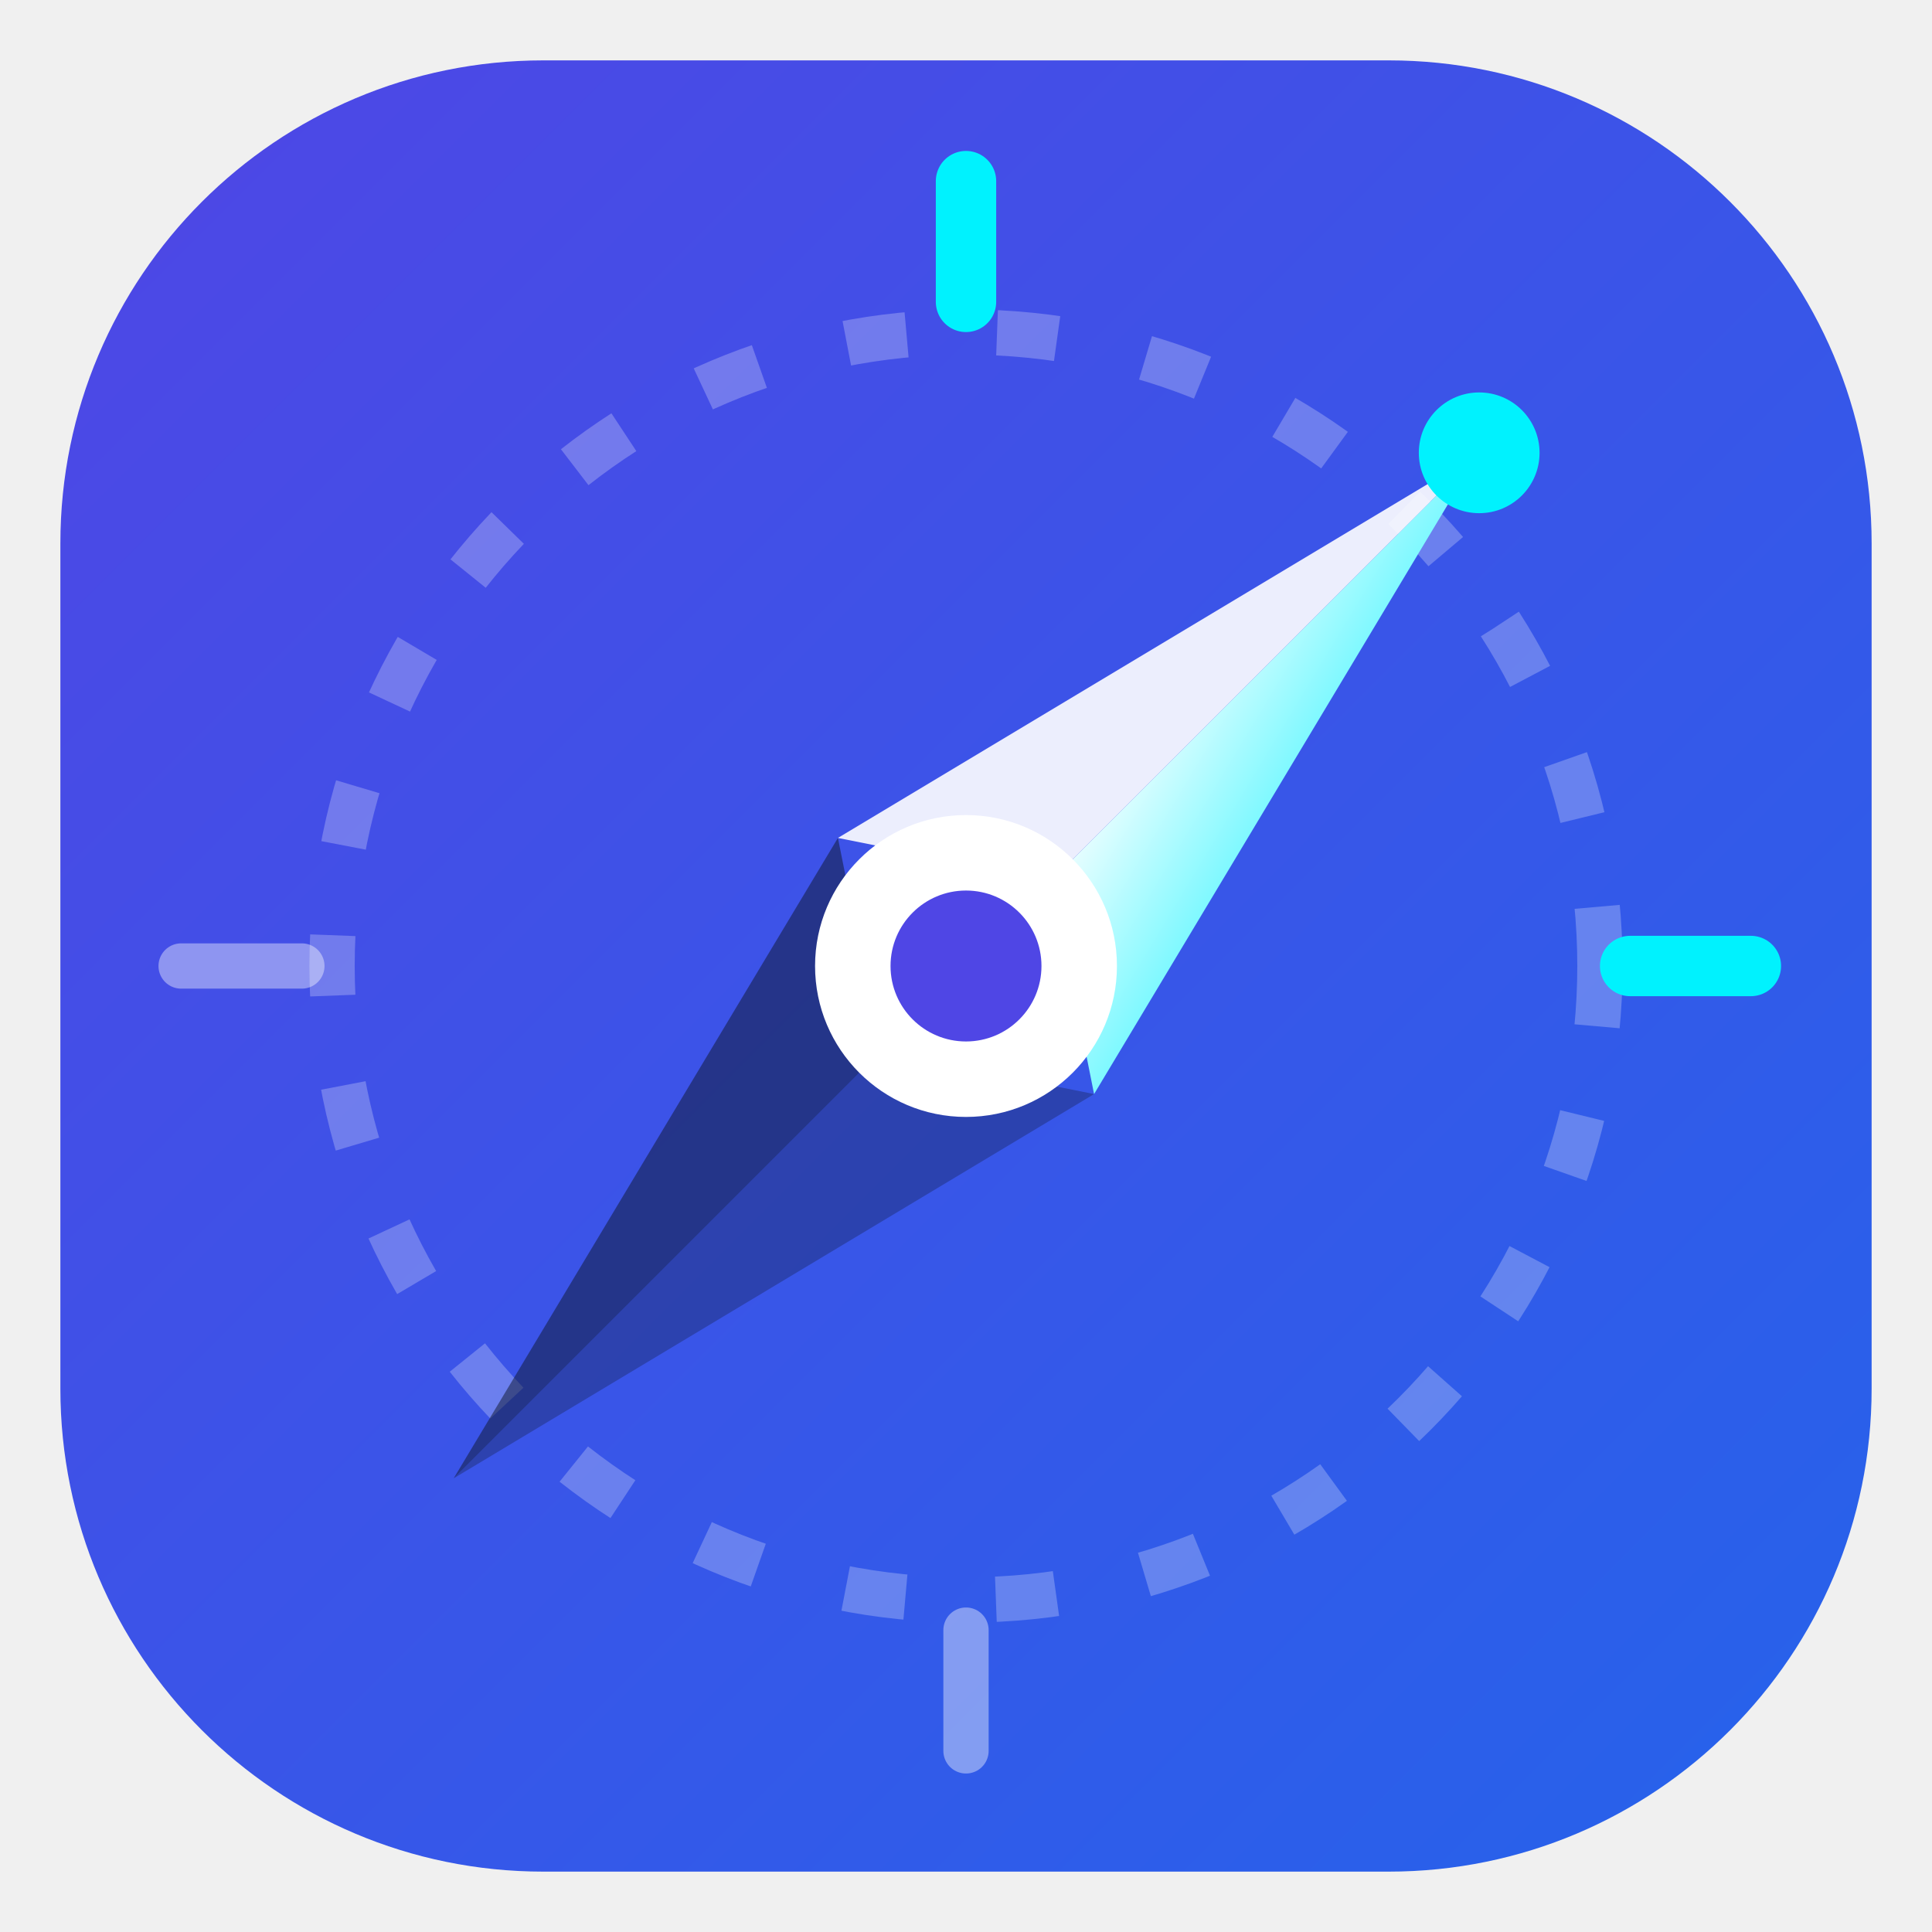
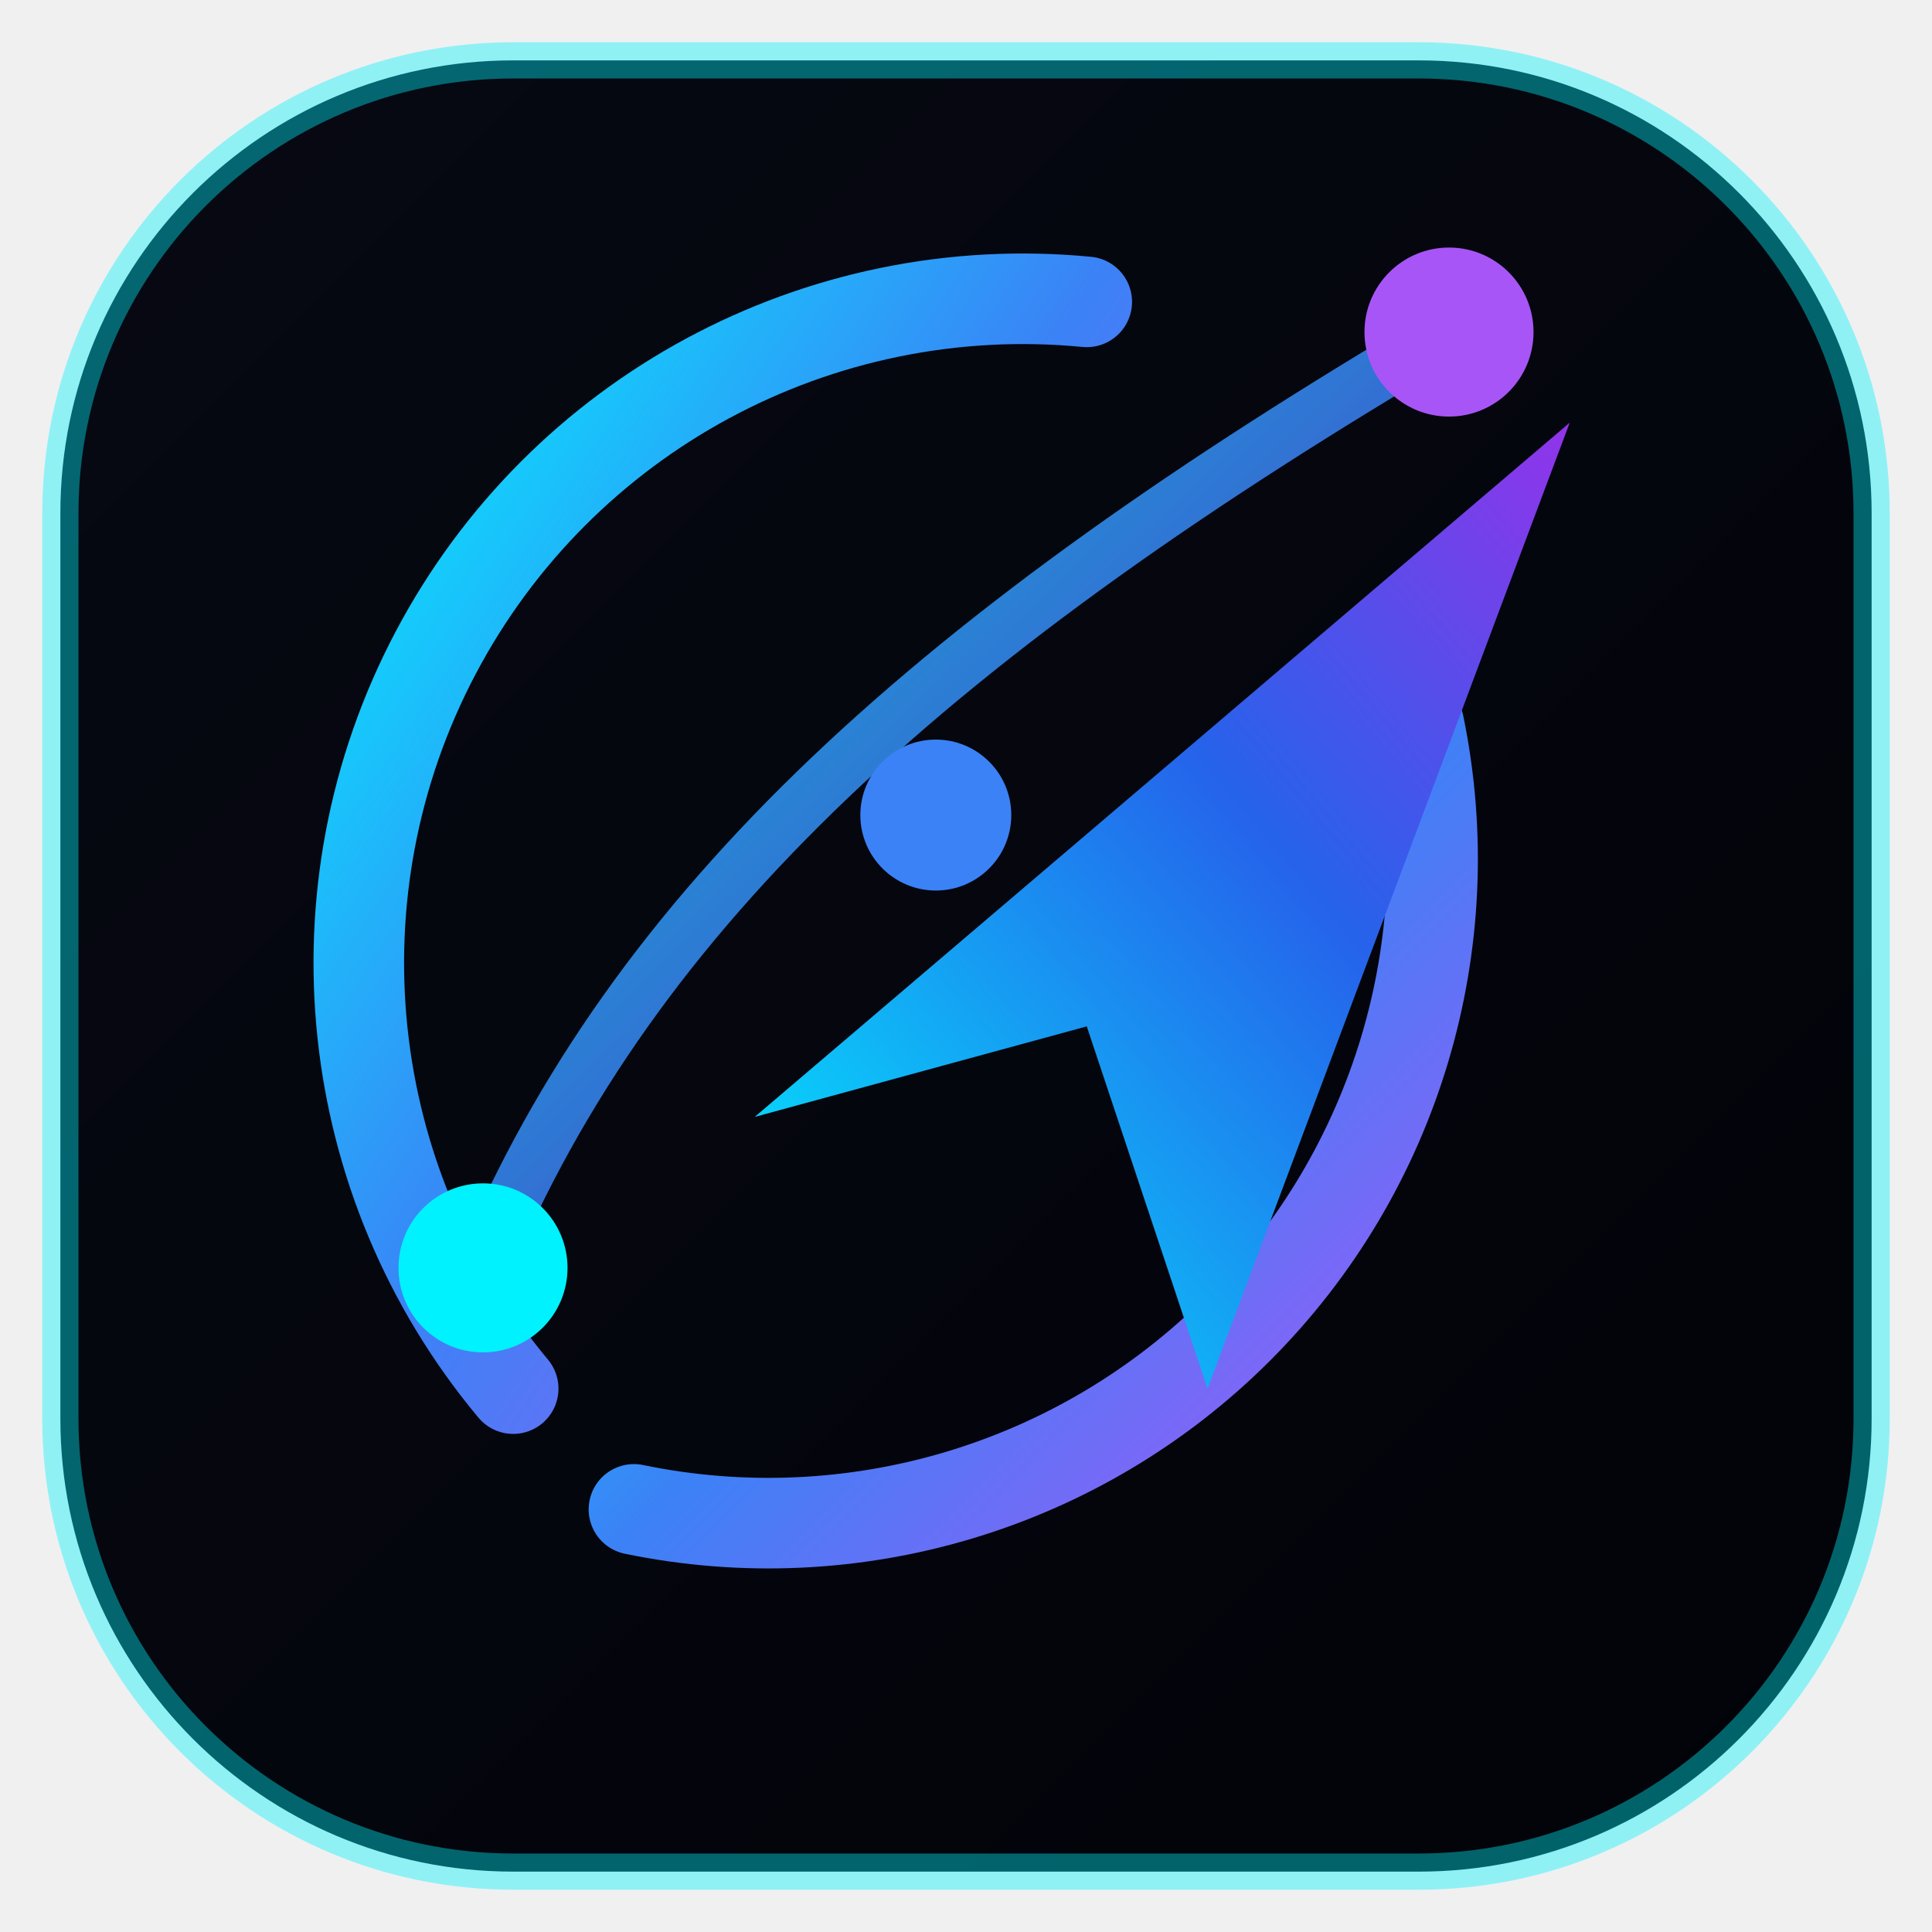
<svg xmlns="http://www.w3.org/2000/svg" viewBox="0 0 64 64" width="64" height="64">
  <defs>
    <linearGradient id="favBgGrad" x1="0%" y1="0%" x2="100%" y2="100%">
-       <stop offset="0%" stop-color="#4F46E5" />
-       <stop offset="100%" stop-color="#2563EB" />
+       <stop offset="0%" stop-color="#070913" />
+       <stop offset="100%" stop-color="#020308" />
    </linearGradient>
-     <linearGradient id="favNeedleGrad" x1="0%" y1="100%" x2="100%" y2="0%">
-       <stop offset="0%" stop-color="#FFFFFF" />
-       <stop offset="100%" stop-color="#00F2FE" />
+     <linearGradient id="favRingGrad" x1="0%" y1="0%" x2="100%" y2="100%">
+       <stop offset="0%" stop-color="#00F2FE" />
+       <stop offset="50%" stop-color="#3B82F6" />
+       <stop offset="100%" stop-color="#A855F7" />
+     </linearGradient>
+     <linearGradient id="favArrowGrad" x1="0%" y1="100%" x2="100%" y2="0%">
+       <stop offset="0%" stop-color="#00F2FE" />
+       <stop offset="60%" stop-color="#2563EB" />
+       <stop offset="100%" stop-color="#9333EA" />
    </linearGradient>
  </defs>
-   <rect x="2" y="2" width="60" height="60" rx="16" fill="url(#favBgGrad)" />
-   <circle cx="32" cy="32" r="21" fill="none" stroke="rgba(255, 255, 255, 0.25)" stroke-width="1.5" stroke-dasharray="2 3" />
-   <line x1="32" y1="6" x2="32" y2="10" stroke="#00F2FE" stroke-width="2" stroke-linecap="round" />
-   <line x1="58" y1="32" x2="54" y2="32" stroke="#00F2FE" stroke-width="2" stroke-linecap="round" />
-   <line x1="32" y1="58" x2="32" y2="54" stroke="rgba(255, 255, 255, 0.4)" stroke-width="1.5" stroke-linecap="round" />
-   <line x1="6" y1="32" x2="10" y2="32" stroke="rgba(255, 255, 255, 0.4)" stroke-width="1.5" stroke-linecap="round" />
-   <g transform="rotate(45, 32, 32)">
-     <polygon points="32,8 38,32 32,28 32,8" fill="url(#favNeedleGrad)" />
-     <polygon points="32,8 26,32 32,28 32,8" fill="#FFFFFF" opacity="0.9" />
-     <polygon points="32,56 26,32 32,36 32,56" fill="rgba(15, 23, 42, 0.5)" />
-     <polygon points="32,56 38,32 32,36 32,56" fill="rgba(15, 23, 42, 0.3)" />
-   </g>
-   <circle cx="32" cy="32" r="5" fill="#FFFFFF" />
-   <circle cx="32" cy="32" r="2.5" fill="#4F46E5" />
-   <circle cx="49" cy="15" r="2" fill="#00F2FE" />
+   <rect x="2" y="2" width="60" height="60" rx="15" fill="url(#favBgGrad)" stroke="rgba(0, 242, 254, 0.4)" stroke-width="1.2" />
+   <path d="M 36 10 A 22 22 0 0 0 17 46" fill="none" stroke="url(#favRingGrad)" stroke-width="3" stroke-linecap="round" />
+   <path d="M 21 50 A 22 22 0 0 0 47 24" fill="none" stroke="url(#favRingGrad)" stroke-width="3" stroke-linecap="round" />
+   <path d="M 16 42 C 21 30, 31 21, 48 11" fill="none" stroke="url(#favRingGrad)" stroke-width="1.8" stroke-linecap="round" opacity="0.85" />
+   <circle cx="16" cy="42" r="2.8" fill="#00F2FE" />
+   <circle cx="31" cy="27" r="2.5" fill="#3B82F6" />
+   <circle cx="48" cy="11" r="2.8" fill="#A855F7" />
+   <path d="M 52 14 L 25 37 L 36 34 L 40 46 Z" fill="url(#favArrowGrad)" />
</svg>
